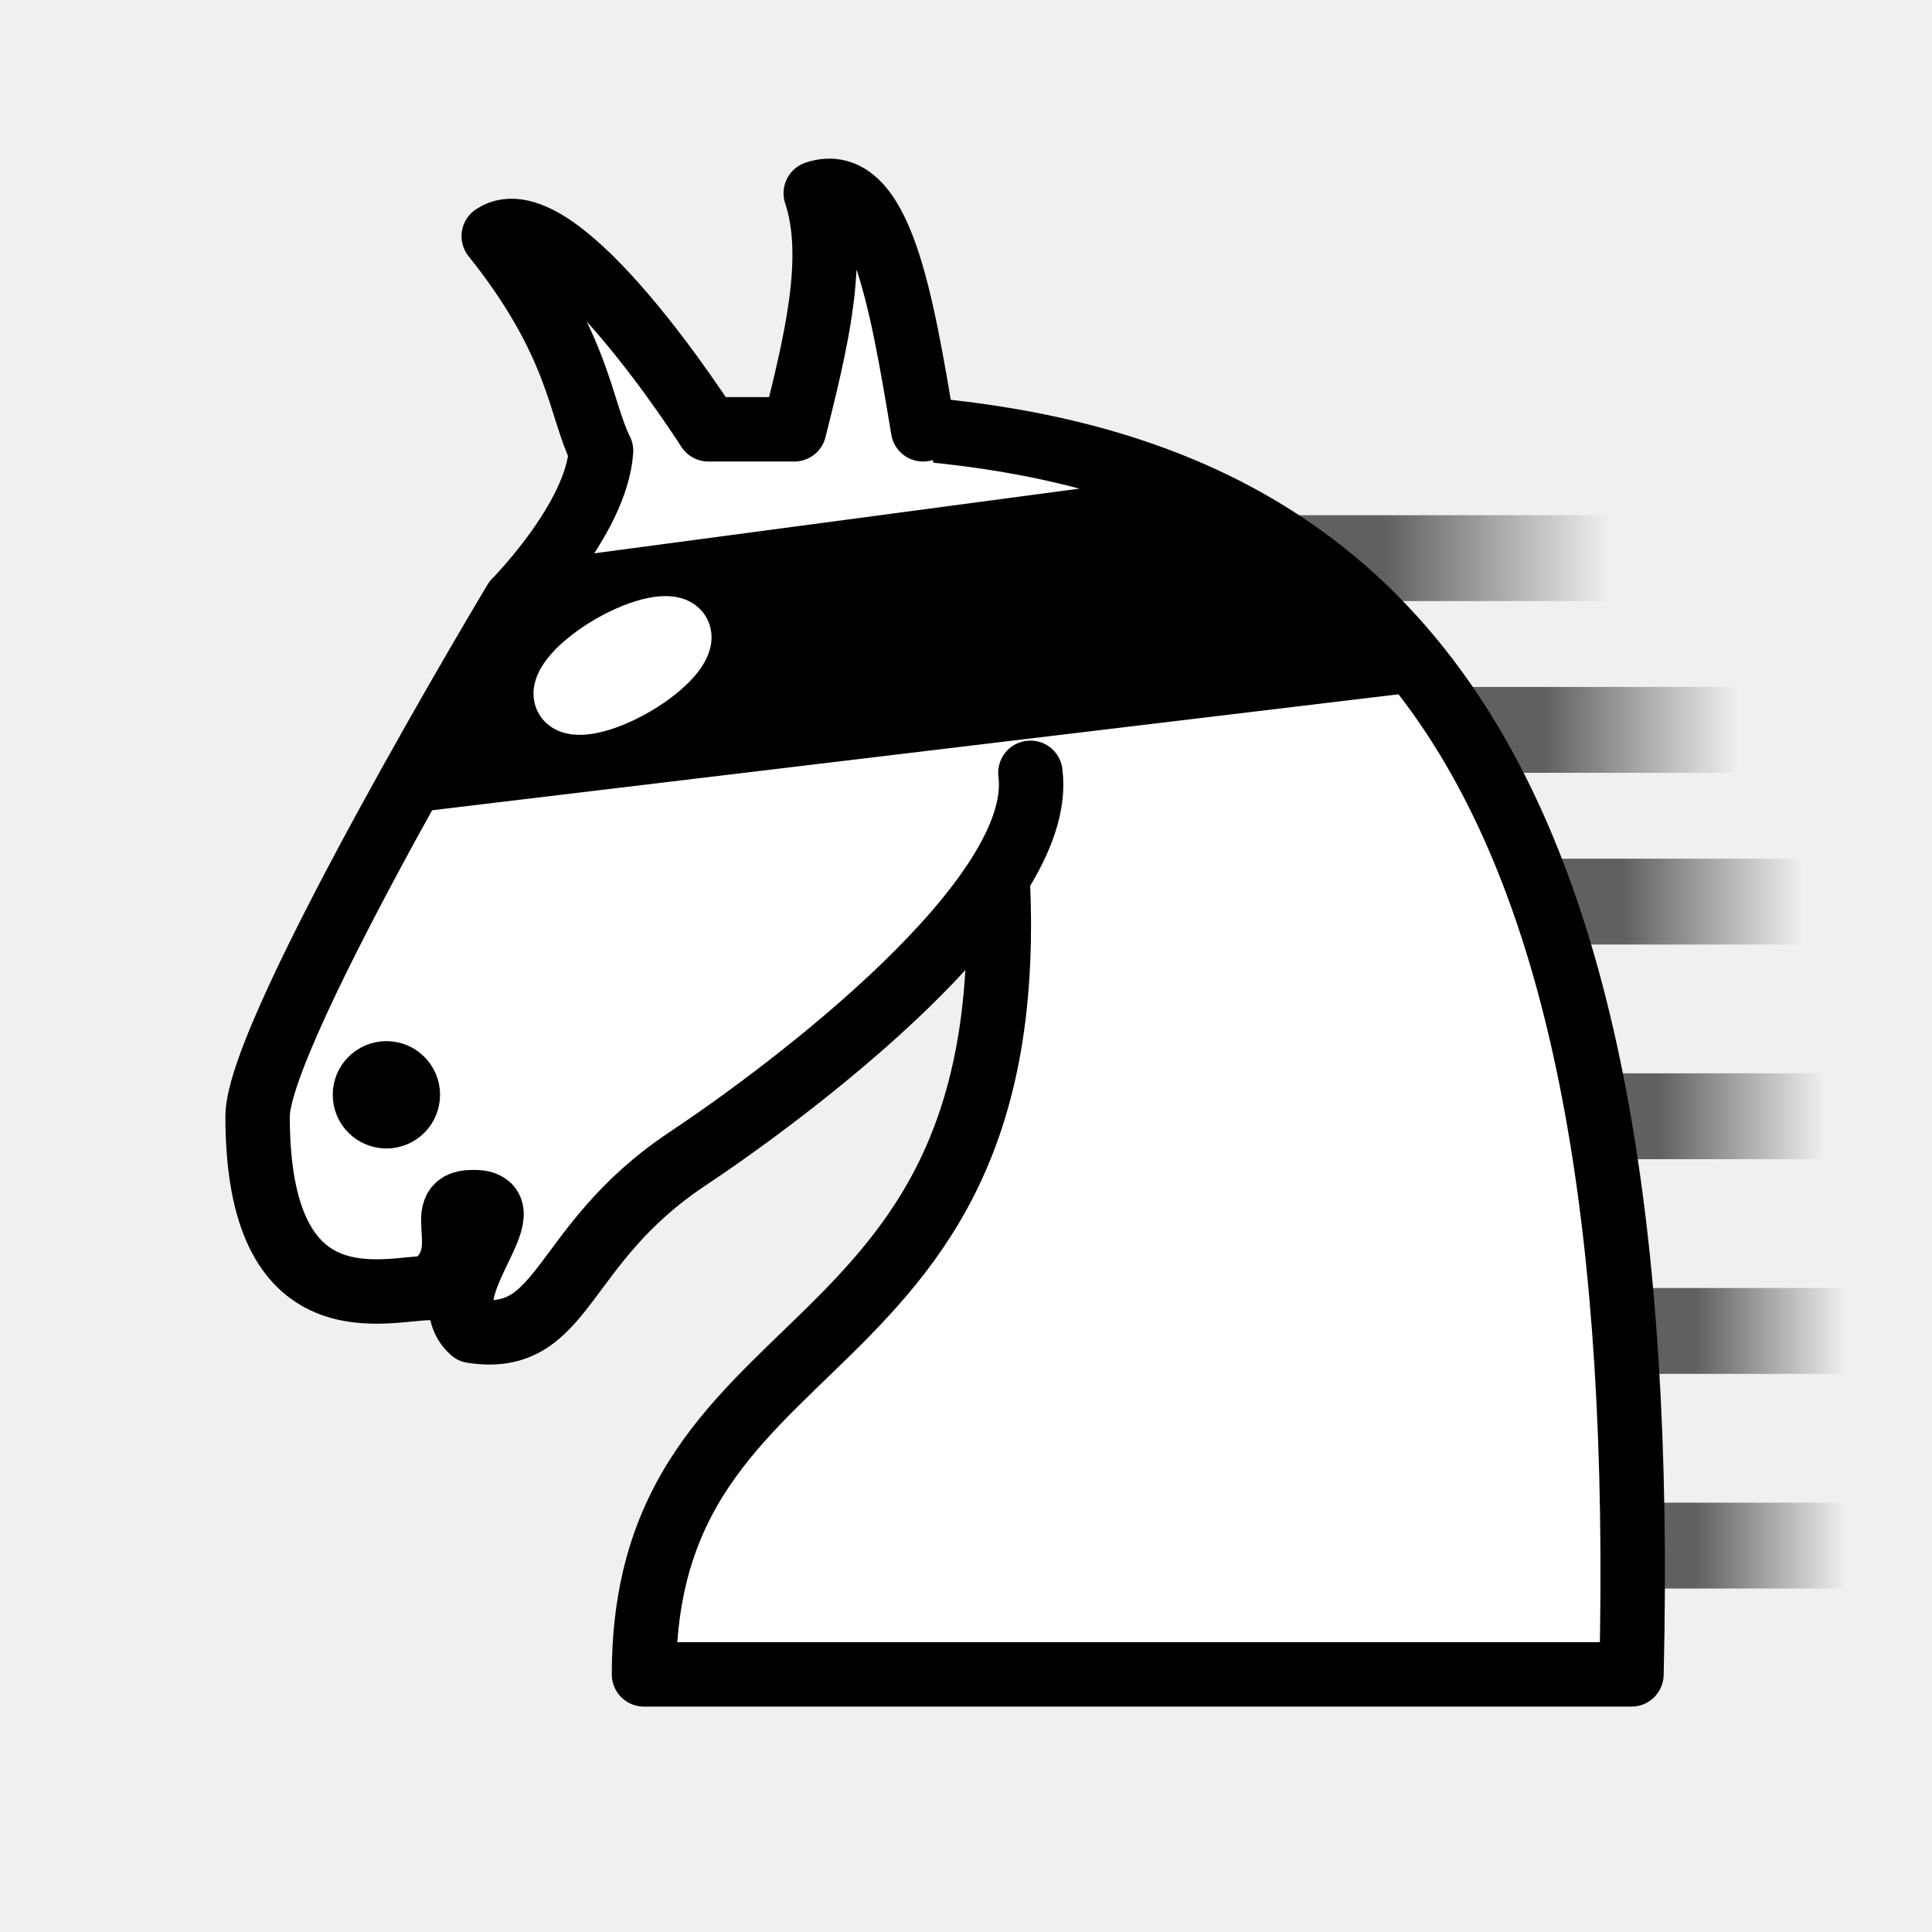
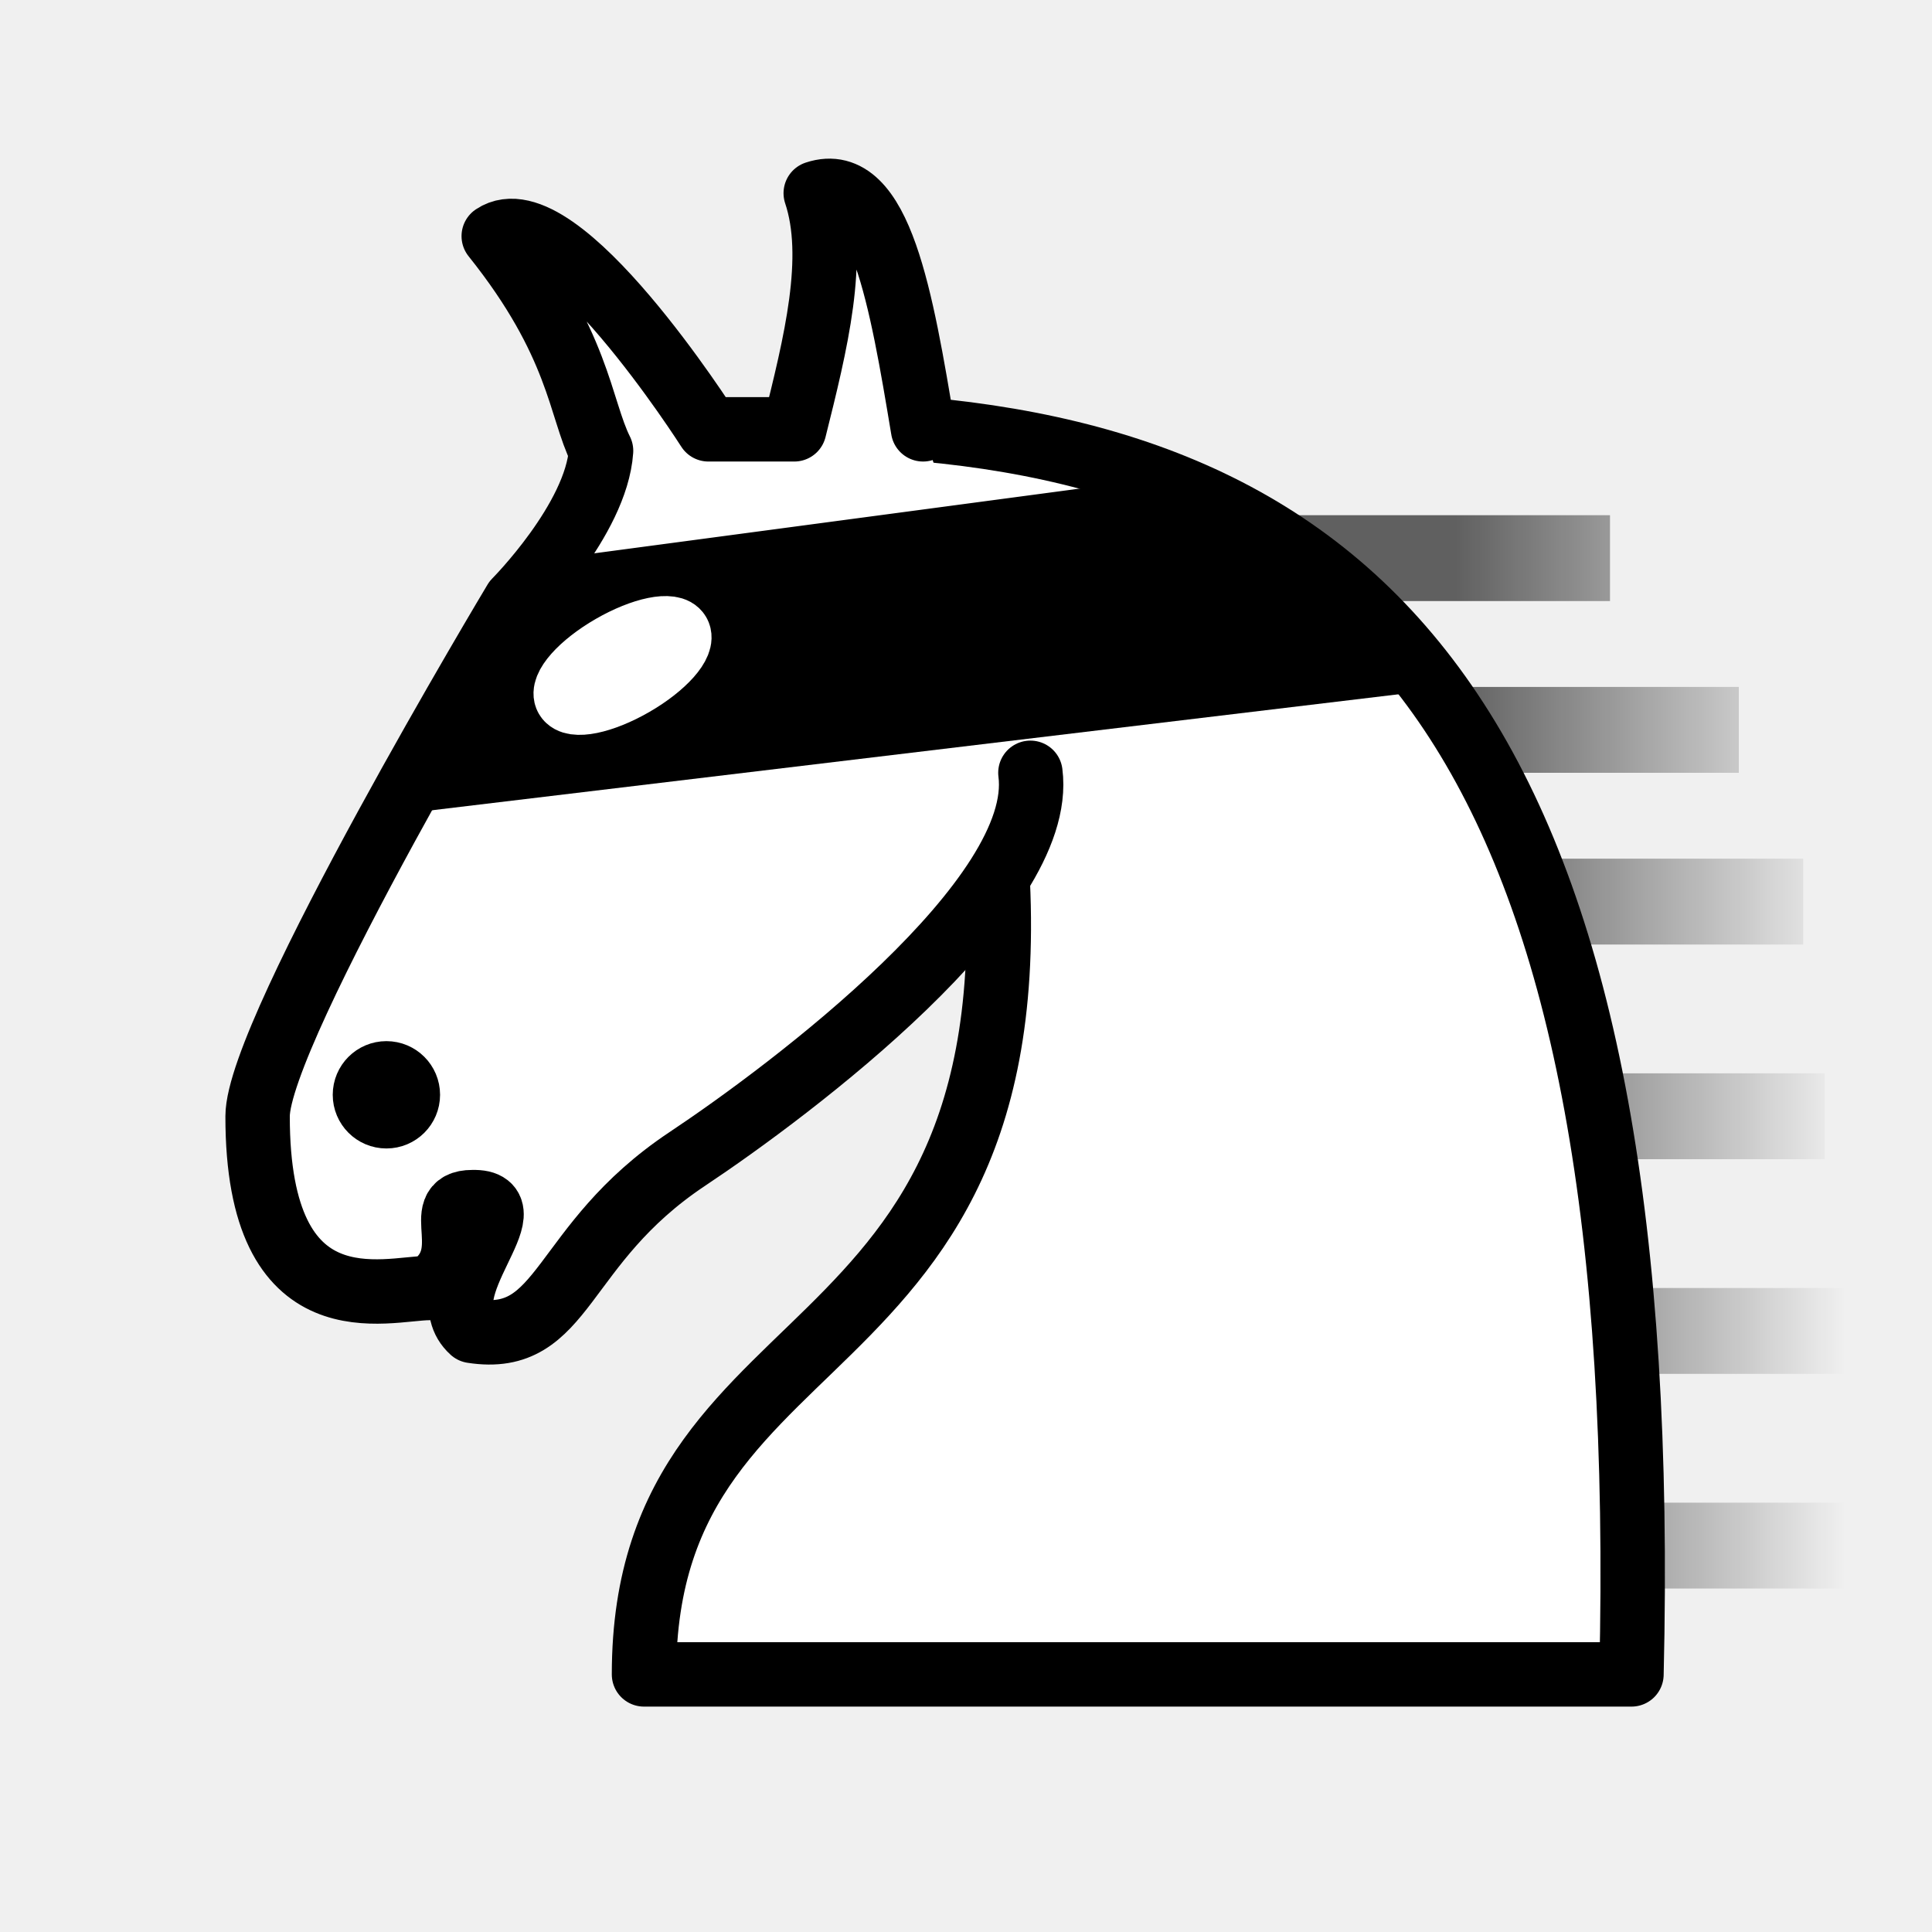
- <svg xmlns="http://www.w3.org/2000/svg" version="1.1" width="128" height="128" viewBox="0 0 45 45">
-   <g fill="#FFF" stroke="#000" stroke-width="1.5" stroke-linecap="round" stroke-linejoin="round">
-     <path d="M 21.5,10 C 32.5,11 38.5,18 38,39 L 15,39 C 15,30 25,32.5 23,18" />
-     <path d="M 24,18 C 24.38,20.91 18.45,25.37 16,27 C 13,29 13.18,31.34 11,31 C 9.958,30.06 12.41,27.96 11,28 C 10,28 11.19,29.23 10,30 C 9,30 5.997,31 6,26 C 6,24 12,14 12,14 C 12,14 13.89,12.1 14,10.5 C 13.5,9.5 13.5,8.0 11.5,5.5 C 13.0,4.5 16.5,10 16.5,10 L 18.5,10 C 19.0,8 19.5,6 19.0,4.5 C 20.5,4.0 21.0,7 21.5,10" />
+ <svg xmlns="http://www.w3.org/2000/svg" version="1.1" viewBox="0 0 45 45">
+   <g fill="#FFF" stroke="#000" stroke-linecap="round" stroke-linejoin="round" stroke-width="1.5">
+     <path d="M21.5 10c11 1 17 8 16.5 29H15c0-9 10-6.5 8-21" />
+     <path d="M24 18c.38 2.91-5.55 7.37-8 9-3 2-2.82 4.34-5 4-1.042-.94 1.41-3.04 0-3-1 0 .19 1.23-1 2-1 0-4.003 1-4-4 0-2 6-12 6-12s1.89-1.9 2-3.5c-.5-1-.5-2.5-2.5-5 1.5-1 5 4.5 5 4.5h2c.5-2 1-4 .5-5.5C20.5 4 21 7 21.5 10" />
  </g>
-   <path fill="#000" d="M 13,13 L 9,19 L 34,16 L 28,11 Z" />
-   <g fill="#000" stroke="#000" stroke-width="1.5" stroke-linejoin="round">
-     <path d="M 9.5 25.5 A 0.5,0.5,0 1,1 8.5,25.5 A 0.5,0.5,0 1,1 9.5,25.5 Z" />
-   </g>
-   <g fill="#FFF" stroke="#FFF" stroke-width="1.5" stroke-linejoin="round">
-     <path d="M 15.8,14.75 A 0.5,1.5,60 1,1 13.2,16.25 A 0.5,1.5,60 1,1 15.8,14.75 Z" />
-   </g>
+   <path d="m13 13-4 6 25-3-6-5Z" fill="#000" />
+   <path d="M9.5 25.5a.5.5 0 1 1-1 0 .5.5 0 1 1 1 0Z" fill="#000" stroke="#000" stroke-linejoin="round" stroke-width="1.5" />
+   <path d="M15.8 14.75a.5 1.5 60 1 1-2.6 1.5.5 1.5 60 1 1 2.6-1.5Z" fill="#FFF" stroke="#FFF" stroke-linejoin="round" stroke-width="1.5" />
  <defs>
-     <linearGradient id="speed-grad" x1="0%" y1="0%" x2="100%" y2="0%" spreadMethod="pad">
-       <stop offset="30%" stop-color="#000" stop-opacity="0.6" />
+     <linearGradient id="a" x1="0%" x2="100%" y1="0%" y2="0%" spreadMethod="pad">
+       <stop offset="30%" stop-color="#000" stop-opacity=".6" />
      <stop offset="100%" stop-color="#000" stop-opacity="0" />
    </linearGradient>
  </defs>
-   <g>
-     <rect fill="url(#speed-grad)" x="30.0" y="12" width="7.5" height="2" />
-     <rect fill="url(#speed-grad)" x="34.0" y="16" width="6.5" height="2" />
-     <rect fill="url(#speed-grad)" x="36.0" y="20" width="6.0" height="2" />
-     <rect fill="url(#speed-grad)" x="37.0" y="25" width="5.5" height="2" />
-     <rect fill="url(#speed-grad)" x="38.0" y="30" width="5.0" height="2" />
-     <rect fill="url(#speed-grad)" x="38.0" y="35" width="5.0" height="2" />
-   </g>
+   <path d="M30 12h7.5v2H30zm4 4h6.5v2H34zm2 4h6v2h-6zm1 5h5.5v2H37zm1 5h5v2h-5zm0 5h5v2h-5z" fill="url(#a)" />
</svg>
